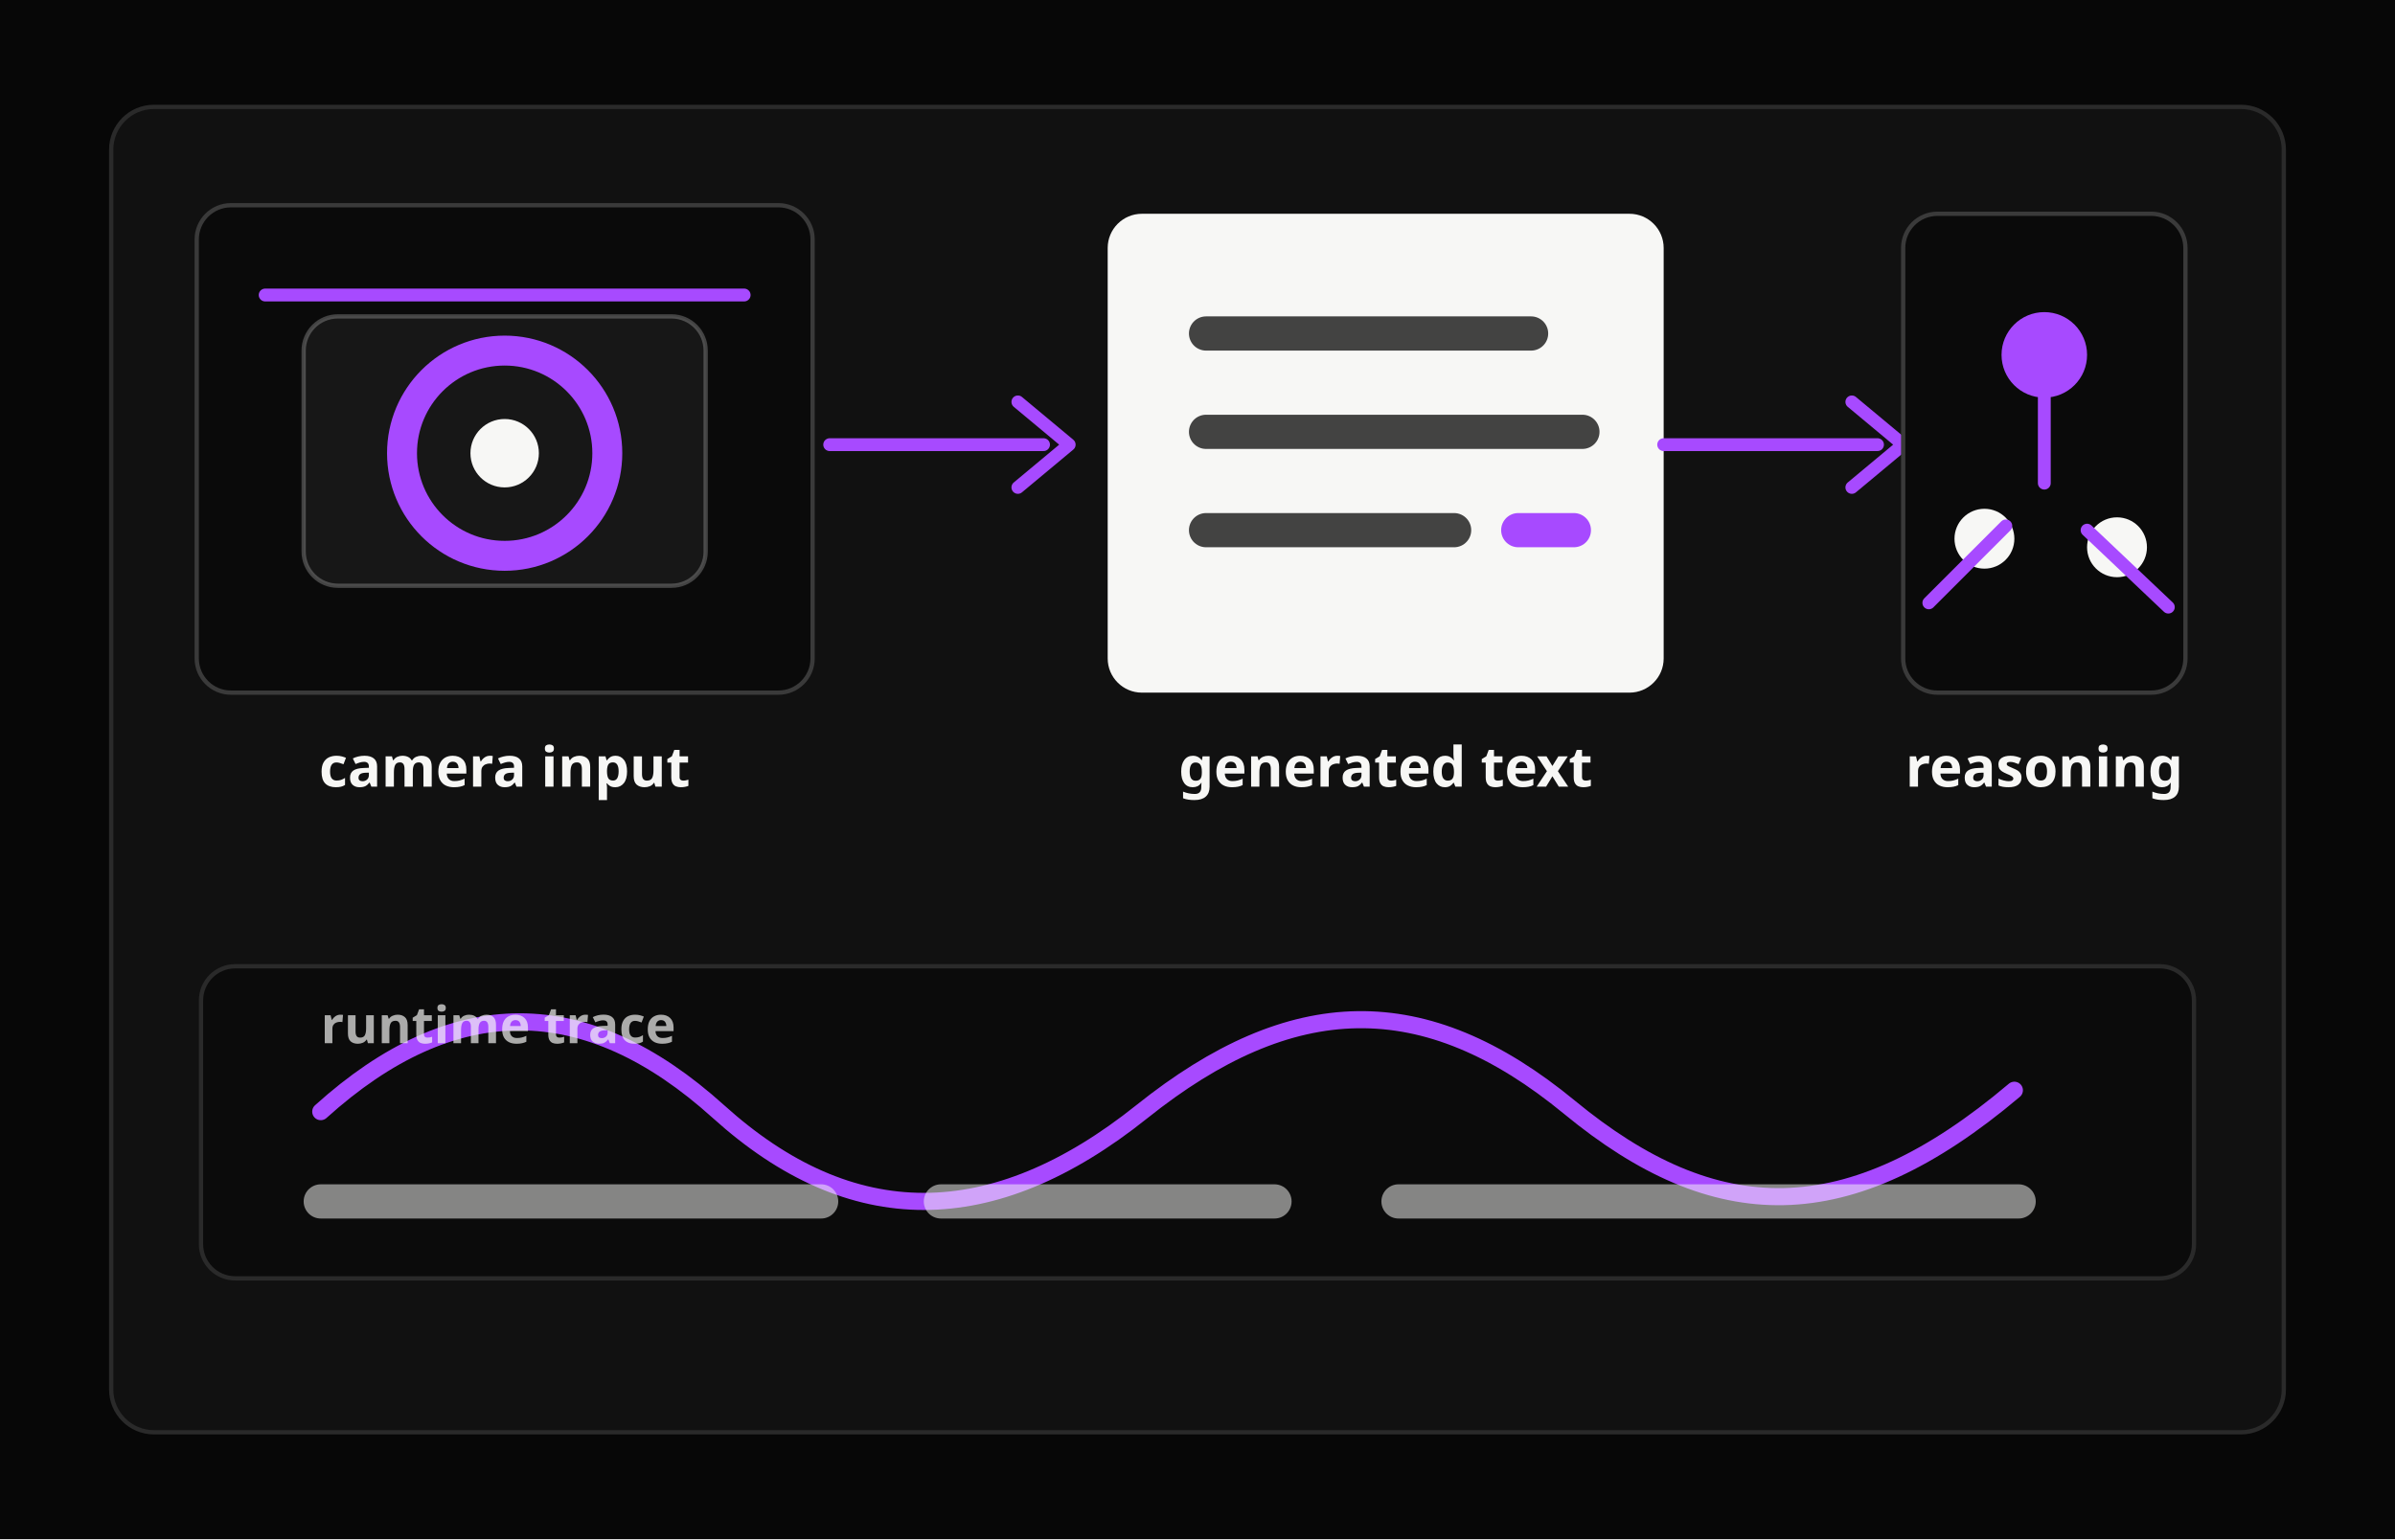
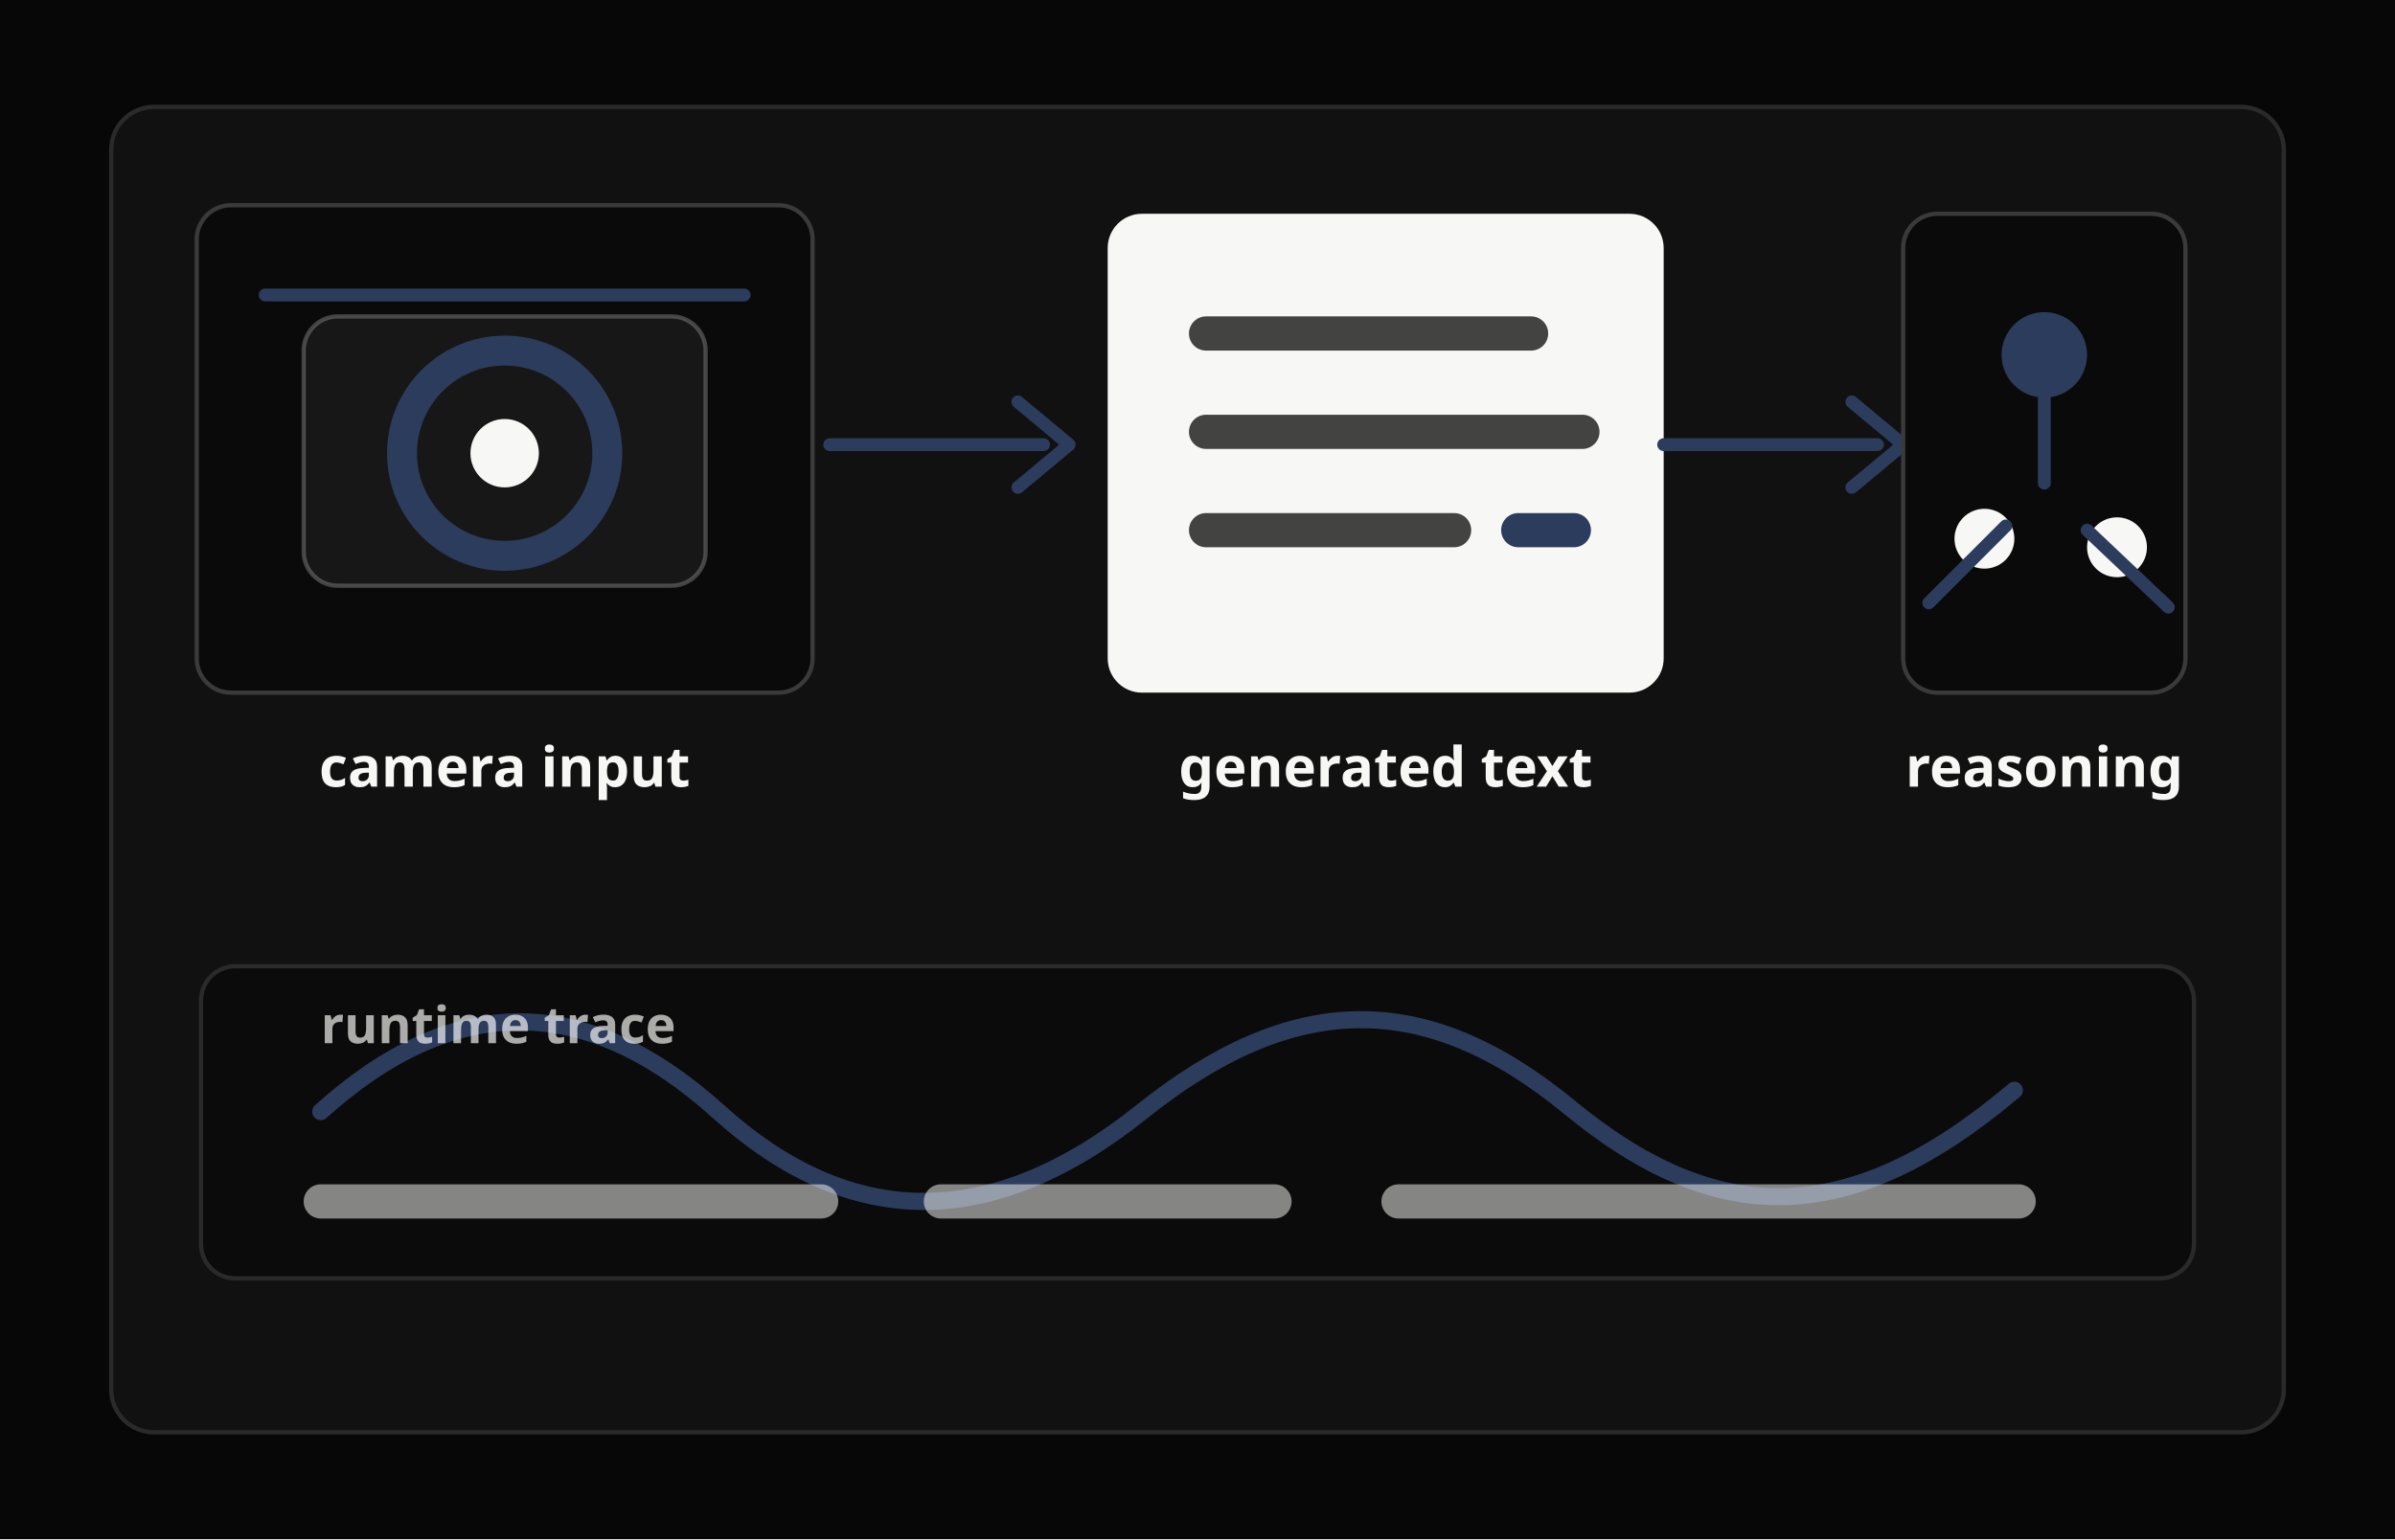
<svg xmlns="http://www.w3.org/2000/svg" width="560" height="360" viewBox="0 0 560 360" role="img" aria-labelledby="title desc">
  <style>
    @keyframes scan { 0%, 100% { transform: translateY(0); opacity: .45; } 50% { transform: translateY(86px); opacity: .9; } }
    @keyframes blink { 0%, 45%, 100% { opacity: 1; } 55%, 80% { opacity: .25; } }
    @media (prefers-reduced-motion: no-preference) {
      .scan-line { animation: scan 4.6s ease-in-out infinite; }
      .node-live { animation: blink 2.6s ease-in-out infinite; }
    }
  </style>
  <rect width="560" height="360" fill="#070707" />
  <rect x="26" y="25" width="508" height="310" rx="10" fill="#111" stroke="#2a2a2a" />
  <rect x="46" y="48" width="144" height="114" rx="8" fill="#0a0a0a" stroke="#3a3a3a" />
  <rect x="71" y="74" width="94" height="63" rx="8" fill="#171717" stroke="#f7f7f5" stroke-opacity=".24" />
-   <circle cx="118" cy="106" r="24" fill="none" stroke="#A74AFF" stroke-width="7" />
+   <circle cx="118" cy="106" r="24" fill="none" stroke="#2c3c5d" stroke-width="7" />
  <circle cx="118" cy="106" r="8" fill="#f7f7f5" />
-   <path class="scan-line" d="M62 69h112" stroke="#A74AFF" stroke-width="3" stroke-linecap="round" />
+   <path class="scan-line" d="M62 69h112" stroke="#2c3c5d" stroke-width="3" stroke-linecap="round" />
  <text x="118" y="184" fill="#f7f7f5" font-family="ui-sans-serif, system-ui" font-size="13" font-weight="700" text-anchor="middle">camera input</text>
-   <path d="M194 104h50" stroke="#A74AFF" stroke-width="3" stroke-linecap="round" />
-   <path d="m238 94 12 10-12 10" fill="none" stroke="#A74AFF" stroke-width="3" stroke-linecap="round" stroke-linejoin="round" />
+   <path d="M194 104h50" stroke="#2c3c5d" stroke-width="3" stroke-linecap="round" />
+   <path d="m238 94 12 10-12 10" fill="none" stroke="#2c3c5d" stroke-width="3" stroke-linecap="round" stroke-linejoin="round" />
  <rect x="259" y="50" width="130" height="112" rx="8" fill="#f7f7f5" />
  <path d="M282 78h76M282 101h88M282 124h58" stroke="#050505" stroke-opacity=".74" stroke-width="8" stroke-linecap="round" />
-   <path d="M355 124h13" stroke="#A74AFF" stroke-width="8" stroke-linecap="round" />
+   <path d="M355 124h13" stroke="#2c3c5d" stroke-width="8" stroke-linecap="round" />
  <text x="324" y="184" fill="#f7f7f5" font-family="ui-sans-serif, system-ui" font-size="13" font-weight="700" text-anchor="middle">generated text</text>
-   <path d="M389 104h50" stroke="#A74AFF" stroke-width="3" stroke-linecap="round" />
-   <path d="m433 94 12 10-12 10" fill="none" stroke="#A74AFF" stroke-width="3" stroke-linecap="round" stroke-linejoin="round" />
+   <path d="M389 104h50" stroke="#2c3c5d" stroke-width="3" stroke-linecap="round" />
+   <path d="m433 94 12 10-12 10" fill="none" stroke="#2c3c5d" stroke-width="3" stroke-linecap="round" stroke-linejoin="round" />
  <rect x="445" y="50" width="66" height="112" rx="8" fill="#0a0a0a" stroke="#3a3a3a" />
-   <circle class="node-live" cx="478" cy="83" r="10" fill="#A74AFF" />
+   <circle class="node-live" cx="478" cy="83" r="10" fill="#2c3c5d" />
  <circle cx="464" cy="126" r="7" fill="#f7f7f5" />
  <circle cx="495" cy="128" r="7" fill="#f7f7f5" />
-   <path d="M478 93v20M469 123l-18 18M488 124l19 18" stroke="#A74AFF" stroke-width="3" stroke-linecap="round" />
+   <path d="M478 93v20M469 123l-18 18M488 124l19 18" stroke="#2c3c5d" stroke-width="3" stroke-linecap="round" />
  <text x="478" y="184" fill="#f7f7f5" font-family="ui-sans-serif, system-ui" font-size="13" font-weight="700" text-anchor="middle">reasoning</text>
  <rect x="47" y="226" width="466" height="73" rx="8" fill="#0b0b0b" stroke="#2a2a2a" />
-   <path d="M75 260c31-28 62-28 93 0s64 28 99 0 66-29 100-1 65 29 104-4" fill="none" stroke="#A74AFF" stroke-width="4" stroke-linecap="round" />
+   <path d="M75 260c31-28 62-28 93 0s64 28 99 0 66-29 100-1 65 29 104-4" fill="none" stroke="#2c3c5d" stroke-width="4" stroke-linecap="round" />
  <path d="M75 281h117M220 281h78M327 281h145" stroke="#f7f7f5" stroke-opacity=".52" stroke-width="8" stroke-linecap="round" />
  <text x="75" y="244" fill="#f7f7f5" fill-opacity=".68" font-family="ui-sans-serif, system-ui" font-size="12" font-weight="700">runtime trace</text>
</svg>
